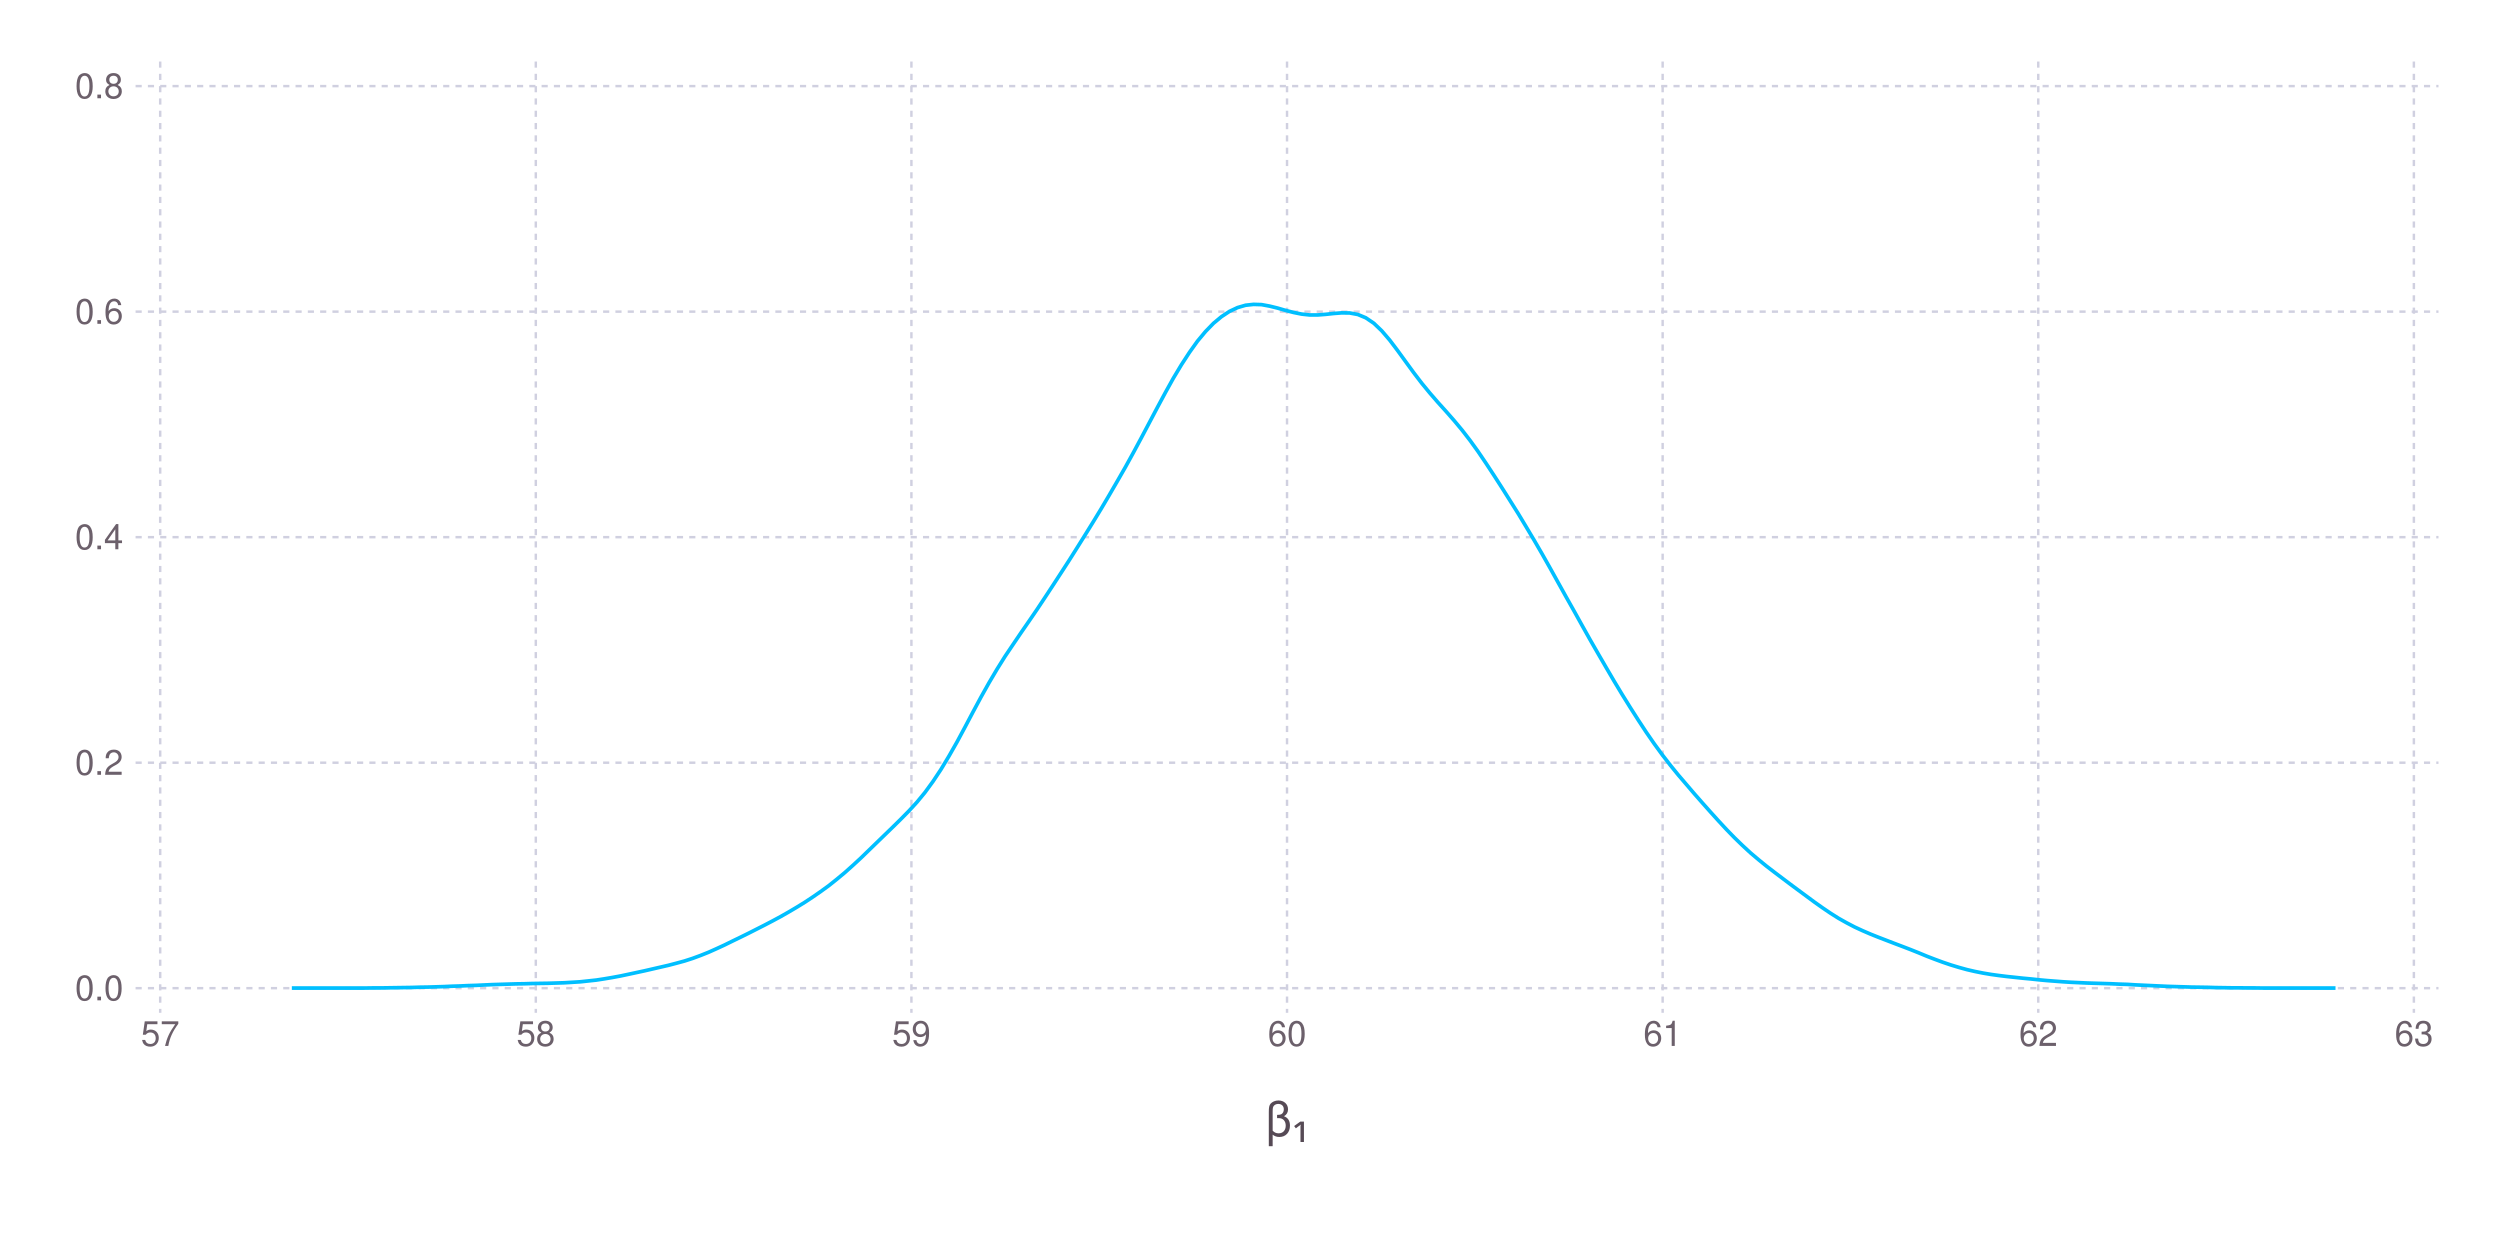
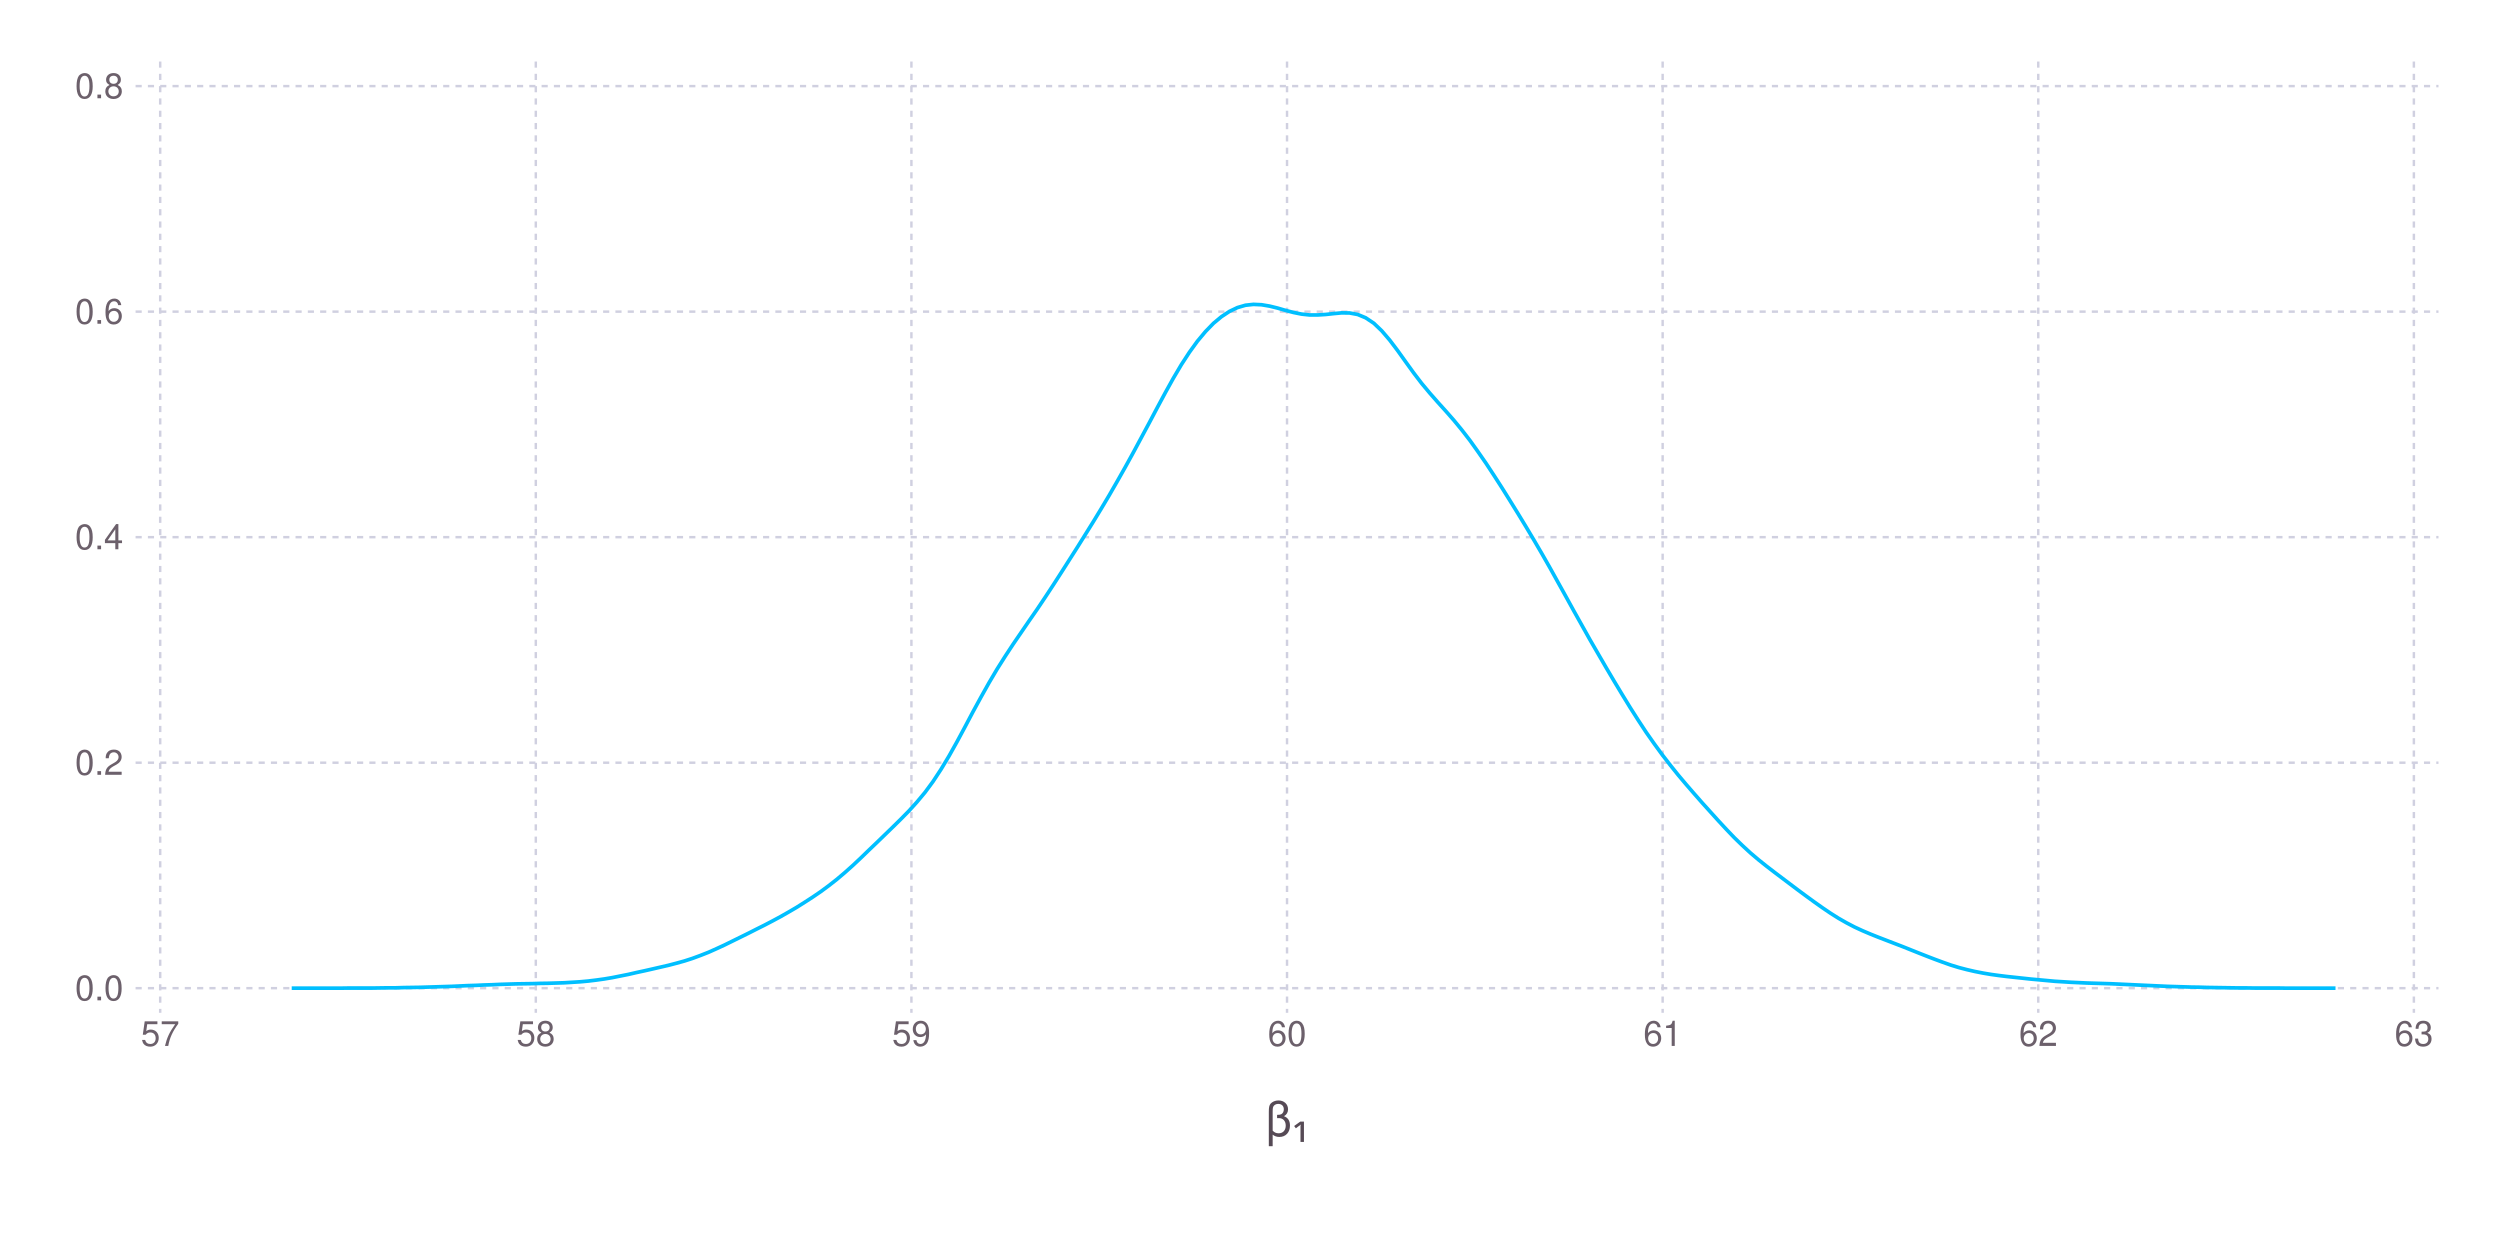
<svg xmlns="http://www.w3.org/2000/svg" version="1.2" width="203.2mm" height="101.6mm" viewBox="0 0 203.2 101.6" stroke="none" fill="#000000" stroke-width="0.3" font-size="3.88">
  <g class="plotroot xscalable yscalable" id="img-11637dbb-1">
    <g font-size="3.88" font-family="'PT Sans','Helvetica Neue','Helvetica',sans-serif" fill="#564A55" stroke="#000000" stroke-opacity="0.000" id="img-11637dbb-2">
-       <text x="104.61" y="89.99" text-anchor="middle" dy="0.6em">β₁</text>
+       <g transform="translate(104.61,89.99)">
+         <g class="primitive">
+           <text text-anchor="middle" dy="0.6em">β₁</text>
+         </g>
+       </g>
    </g>
    <g class="guide xlabels" font-size="2.82" font-family="'PT Sans Caption','Helvetica Neue','Helvetica',sans-serif" fill="#6C606B" id="img-11637dbb-3">
-       <text x="13.02" y="83.32" text-anchor="middle" dy="0.6em">57</text>
-       <text x="43.55" y="83.32" text-anchor="middle" dy="0.6em">58</text>
-       <text x="74.08" y="83.32" text-anchor="middle" dy="0.6em">59</text>
-       <text x="104.61" y="83.32" text-anchor="middle" dy="0.6em">60</text>
-       <text x="135.14" y="83.32" text-anchor="middle" dy="0.6em">61</text>
-       <text x="165.67" y="83.32" text-anchor="middle" dy="0.6em">62</text>
-       <text x="196.2" y="83.32" text-anchor="middle" dy="0.6em">63</text>
+       <g transform="translate(13.02,83.32)">
+         <g class="primitive">
+           <text text-anchor="middle" dy="0.6em">57</text>
+         </g>
+       </g>
+       <g transform="translate(43.55,83.32)">
+         <g class="primitive">
+           <text text-anchor="middle" dy="0.6em">58</text>
+         </g>
+       </g>
+       <g transform="translate(74.08,83.32)">
+         <g class="primitive">
+           <text text-anchor="middle" dy="0.6em">59</text>
+         </g>
+       </g>
+       <g transform="translate(104.61,83.32)">
+         <g class="primitive">
+           <text text-anchor="middle" dy="0.6em">60</text>
+         </g>
+       </g>
+       <g transform="translate(135.14,83.32)">
+         <g class="primitive">
+           <text text-anchor="middle" dy="0.6em">61</text>
+         </g>
+       </g>
+       <g transform="translate(165.67,83.32)">
+         <g class="primitive">
+           <text text-anchor="middle" dy="0.6em">62</text>
+         </g>
+       </g>
+       <g transform="translate(196.2,83.32)">
+         <g class="primitive">
+           <text text-anchor="middle" dy="0.6em">63</text>
+         </g>
+       </g>
    </g>
    <g clip-path="url(#img-11637dbb-4)">
      <g id="img-11637dbb-5">
        <g pointer-events="visible" opacity="1" fill="#000000" fill-opacity="0.000" stroke="#000000" stroke-opacity="0.000" class="guide background" id="img-11637dbb-6">
-           <rect x="11.02" y="5" width="187.18" height="77.32" />
+           <g transform="translate(104.61,43.66)">
+             <path d="M-93.59,-38.66 L 93.59 -38.66 93.59 38.66 -93.59 38.66 z" class="primitive" />
+           </g>
        </g>
        <g class="guide ygridlines xfixed" stroke-dasharray="0.5,0.5" stroke-width="0.2" stroke="#D0D0E0" id="img-11637dbb-7">
-           <path fill="none" d="M11.02,80.32 L 198.2 80.32" />
-           <path fill="none" d="M11.02,61.99 L 198.2 61.99" />
-           <path fill="none" d="M11.02,43.66 L 198.2 43.66" />
-           <path fill="none" d="M11.02,25.33 L 198.2 25.33" />
-           <path fill="none" d="M11.02,7 L 198.2 7" />
+           <g transform="translate(104.61,80.32)">
+             <path fill="none" d="M-93.59,0 L 93.59 0" class="primitive" />
+           </g>
+           <g transform="translate(104.61,61.99)">
+             <path fill="none" d="M-93.59,0 L 93.59 0" class="primitive" />
+           </g>
+           <g transform="translate(104.61,43.66)">
+             <path fill="none" d="M-93.59,0 L 93.59 0" class="primitive" />
+           </g>
+           <g transform="translate(104.61,25.33)">
+             <path fill="none" d="M-93.59,0 L 93.59 0" class="primitive" />
+           </g>
+           <g transform="translate(104.61,7)">
+             <path fill="none" d="M-93.59,0 L 93.59 0" class="primitive" />
+           </g>
        </g>
        <g class="guide xgridlines yfixed" stroke-dasharray="0.5,0.5" stroke-width="0.2" stroke="#D0D0E0" id="img-11637dbb-8">
-           <path fill="none" d="M13.02,5 L 13.02 82.32" />
-           <path fill="none" d="M43.55,5 L 43.55 82.32" />
-           <path fill="none" d="M74.08,5 L 74.08 82.32" />
-           <path fill="none" d="M104.61,5 L 104.61 82.32" />
-           <path fill="none" d="M135.14,5 L 135.14 82.32" />
-           <path fill="none" d="M165.67,5 L 165.67 82.32" />
-           <path fill="none" d="M196.2,5 L 196.2 82.32" />
+           <g transform="translate(13.02,43.66)">
+             <path fill="none" d="M0,-38.66 L 0 38.66" class="primitive" />
+           </g>
+           <g transform="translate(43.55,43.66)">
+             <path fill="none" d="M0,-38.66 L 0 38.66" class="primitive" />
+           </g>
+           <g transform="translate(74.08,43.66)">
+             <path fill="none" d="M0,-38.66 L 0 38.66" class="primitive" />
+           </g>
+           <g transform="translate(104.61,43.66)">
+             <path fill="none" d="M0,-38.66 L 0 38.66" class="primitive" />
+           </g>
+           <g transform="translate(135.14,43.66)">
+             <path fill="none" d="M0,-38.66 L 0 38.66" class="primitive" />
+           </g>
+           <g transform="translate(165.67,43.66)">
+             <path fill="none" d="M0,-38.66 L 0 38.66" class="primitive" />
+           </g>
+           <g transform="translate(196.2,43.66)">
+             <path fill="none" d="M0,-38.66 L 0 38.66" class="primitive" />
+           </g>
        </g>
        <g class="plotpanel" id="img-11637dbb-9">
          <g stroke-width="0.3" fill="#000000" fill-opacity="0.000" class="geometry" id="img-11637dbb-10">
            <g stroke-dasharray="none" stroke="#00BFFF" id="img-11637dbb-11">
-               <path fill="none" d="M23.72,80.31 L 24.37 80.31 25.02 80.31 25.67 80.31 26.32 80.31 26.97 80.31 27.62 80.31 28.28 80.31 28.93 80.31 29.58 80.31 30.23 80.3 30.88 80.3 31.53 80.29 32.18 80.28 32.84 80.27 33.49 80.26 34.14 80.24 34.79 80.23 35.44 80.21 36.09 80.19 36.74 80.16 37.4 80.14 38.05 80.11 38.7 80.09 39.35 80.06 40 80.03 40.65 80.01 41.3 79.99 41.96 79.97 42.61 79.96 43.26 79.94 43.91 79.93 44.56 79.92 45.21 79.9 45.86 79.88 46.52 79.84 47.17 79.8 47.82 79.73 48.47 79.66 49.12 79.56 49.77 79.45 50.42 79.33 51.08 79.19 51.73 79.05 52.38 78.91 53.03 78.76 53.68 78.61 54.33 78.46 54.98 78.29 55.64 78.11 56.29 77.9 56.94 77.66 57.59 77.4 58.24 77.11 58.89 76.81 59.54 76.49 60.2 76.17 60.85 75.85 61.5 75.52 62.15 75.19 62.8 74.85 63.45 74.5 64.1 74.13 64.76 73.74 65.41 73.34 66.06 72.91 66.71 72.46 67.36 71.99 68.01 71.47 68.66 70.93 69.32 70.34 69.97 69.74 70.62 69.11 71.27 68.48 71.92 67.85 72.57 67.22 73.22 66.58 73.88 65.91 74.53 65.2 75.18 64.41 75.83 63.52 76.48 62.54 77.13 61.46 77.79 60.3 78.44 59.09 79.09 57.86 79.74 56.65 80.39 55.49 81.04 54.39 81.69 53.35 82.35 52.37 83 51.41 83.65 50.47 84.3 49.52 84.95 48.54 85.6 47.55 86.25 46.55 86.91 45.53 87.56 44.5 88.21 43.46 88.86 42.41 89.51 41.34 90.16 40.24 90.81 39.12 91.47 37.97 92.12 36.79 92.77 35.58 93.42 34.35 94.07 33.12 94.72 31.91 95.37 30.74 96.03 29.64 96.68 28.64 97.33 27.73 97.98 26.95 98.63 26.28 99.28 25.74 99.93 25.31 100.59 25 101.24 24.81 101.89 24.74 102.54 24.76 103.19 24.88 103.84 25.04 104.49 25.23 105.15 25.4 105.8 25.53 106.45 25.6 107.1 25.6 107.75 25.55 108.4 25.48 109.05 25.43 109.71 25.44 110.36 25.56 111.01 25.83 111.66 26.27 112.31 26.89 112.96 27.65 113.61 28.51 114.27 29.42 114.92 30.31 115.57 31.16 116.22 31.95 116.87 32.7 117.52 33.42 118.17 34.16 118.83 34.95 119.48 35.79 120.13 36.69 120.78 37.65 121.43 38.64 122.08 39.65 122.73 40.68 123.39 41.73 124.04 42.81 124.69 43.9 125.34 45.02 125.99 46.17 126.64 47.34 127.29 48.51 127.95 49.68 128.6 50.85 129.25 52.01 129.9 53.14 130.55 54.26 131.2 55.37 131.85 56.45 132.51 57.51 133.16 58.53 133.81 59.52 134.46 60.46 135.11 61.35 135.76 62.19 136.41 62.99 137.07 63.76 137.72 64.52 138.37 65.26 139.02 65.99 139.67 66.71 140.32 67.41 140.97 68.08 141.63 68.72 142.28 69.32 142.93 69.87 143.58 70.4 144.23 70.9 144.88 71.39 145.53 71.88 146.19 72.37 146.84 72.85 147.49 73.33 148.14 73.79 148.79 74.23 149.44 74.64 150.1 75.01 150.75 75.35 151.4 75.65 152.05 75.93 152.7 76.19 153.35 76.44 154 76.69 154.66 76.94 155.31 77.19 155.96 77.45 156.61 77.72 157.26 77.97 157.91 78.21 158.56 78.43 159.22 78.63 159.87 78.81 160.52 78.96 161.17 79.09 161.82 79.2 162.47 79.29 163.12 79.37 163.78 79.44 164.43 79.51 165.08 79.57 165.73 79.64 166.38 79.7 167.03 79.75 167.68 79.8 168.34 79.84 168.99 79.87 169.64 79.9 170.29 79.92 170.94 79.94 171.59 79.96 172.24 79.99 172.9 80.01 173.55 80.05 174.2 80.08 174.85 80.11 175.5 80.14 176.15 80.17 176.8 80.19 177.46 80.21 178.11 80.23 178.76 80.24 179.41 80.25 180.06 80.27 180.71 80.28 181.36 80.29 182.02 80.29 182.67 80.3 183.32 80.3 183.97 80.31 184.62 80.31 185.27 80.31 185.92 80.31 186.58 80.31 187.23 80.31 187.88 80.31 188.53 80.31 189.18 80.31 189.83 80.31" />
+               <g transform="translate(106.77,63.54)">
+                 <path fill="none" d="M-83.06,16.78 L -82.41 16.78 -81.76 16.78 -81.1 16.78 -80.45 16.78 -79.8 16.78 -79.15 16.78 -78.5 16.77 -77.85 16.77 -77.2 16.77 -76.54 16.77 -75.89 16.76 -75.24 16.75 -74.59 16.75 -73.94 16.73 -73.29 16.72 -72.64 16.71 -71.98 16.69 -71.33 16.67 -70.68 16.65 -70.03 16.63 -69.38 16.6 -68.73 16.57 -68.08 16.55 -67.42 16.52 -66.77 16.5 -66.12 16.47 -65.47 16.45 -64.82 16.43 -64.17 16.42 -63.52 16.41 -62.86 16.39 -62.21 16.38 -61.56 16.36 -60.91 16.34 -60.26 16.3 -59.61 16.26 -58.96 16.2 -58.3 16.12 -57.65 16.03 -57 15.92 -56.35 15.79 -55.7 15.66 -55.05 15.51 -54.4 15.37 -53.74 15.22 -53.09 15.07 -52.44 14.92 -51.79 14.75 -51.14 14.57 -50.49 14.36 -49.84 14.12 -49.18 13.86 -48.53 13.57 -47.88 13.27 -47.23 12.95 -46.58 12.63 -45.93 12.31 -45.28 11.98 -44.62 11.65 -43.97 11.31 -43.32 10.96 -42.67 10.59 -42.02 10.21 -41.37 9.8 -40.72 9.38 -40.06 8.93 -39.41 8.45 -38.76 7.94 -38.11 7.39 -37.46 6.81 -36.81 6.2 -36.16 5.57 -35.5 4.94 -34.85 4.31 -34.2 3.68 -33.55 3.04 -32.9 2.38 -32.25 1.66 -31.59 0.87 -30.94 -0.01 -30.29 -1 -29.64 -2.08 -28.99 -3.24 -28.34 -4.45 -27.69 -5.68 -27.03 -6.89 -26.38 -8.05 -25.73 -9.15 -25.08 -10.18 -24.43 -11.17 -23.78 -12.12 -23.13 -13.07 -22.47 -14.02 -21.82 -14.99 -21.17 -15.98 -20.52 -16.99 -19.87 -18.01 -19.22 -19.03 -18.57 -20.07 -17.91 -21.13 -17.26 -22.2 -16.61 -23.29 -15.96 -24.42 -15.31 -25.57 -14.66 -26.75 -14.01 -27.96 -13.35 -29.19 -12.7 -30.42 -12.05 -31.63 -11.4 -32.8 -10.75 -33.9 -10.1 -34.9 -9.45 -35.8 -8.79 -36.59 -8.14 -37.26 -7.49 -37.8 -6.84 -38.23 -6.19 -38.54 -5.54 -38.73 -4.89 -38.8 -4.23 -38.77 -3.58 -38.66 -2.93 -38.5 -2.28 -38.31 -1.63 -38.14 -0.98 -38.01 -0.33 -37.94 0.33 -37.94 0.98 -37.98 1.63 -38.05 2.28 -38.11 2.93 -38.1 3.58 -37.98 4.23 -37.71 4.89 -37.27 5.54 -36.65 6.19 -35.89 6.84 -35.03 7.49 -34.12 8.14 -33.22 8.79 -32.37 9.45 -31.58 10.1 -30.84 10.75 -30.12 11.4 -29.38 12.05 -28.59 12.7 -27.75 13.35 -26.84 14.01 -25.89 14.66 -24.9 15.31 -23.89 15.96 -22.85 16.61 -21.8 17.26 -20.73 17.91 -19.64 18.57 -18.51 19.22 -17.37 19.87 -16.2 20.52 -15.03 21.17 -13.85 21.82 -12.69 22.47 -11.53 23.13 -10.39 23.78 -9.27 24.43 -8.17 25.08 -7.09 25.73 -6.03 26.38 -5.01 27.03 -4.02 27.69 -3.08 28.34 -2.19 28.99 -1.35 29.64 -0.54 30.29 0.23 30.94 0.98 31.59 1.72 32.25 2.45 32.9 3.17 33.55 3.87 34.2 4.55 34.85 5.18 35.5 5.78 36.16 6.34 36.81 6.86 37.46 7.36 38.11 7.85 38.76 8.34 39.41 8.83 40.06 9.31 40.72 9.79 41.37 10.25 42.02 10.69 42.67 11.1 43.32 11.47 43.97 11.81 44.62 12.11 45.28 12.39 45.93 12.65 46.58 12.9 47.23 13.15 47.88 13.4 48.53 13.66 49.18 13.92 49.84 14.18 50.49 14.43 51.14 14.67 51.79 14.9 52.44 15.1 53.09 15.27 53.74 15.42 54.4 15.55 55.05 15.66 55.7 15.75 56.35 15.83 57 15.9 57.65 15.97 58.3 16.04 58.96 16.1 59.61 16.16 60.26 16.22 60.91 16.26 61.56 16.3 62.21 16.33 62.86 16.36 63.52 16.38 64.17 16.4 64.82 16.42 65.47 16.45 66.12 16.48 66.77 16.51 67.42 16.54 68.08 16.57 68.73 16.6 69.38 16.63 70.03 16.65 70.68 16.67 71.33 16.69 71.98 16.7 72.64 16.72 73.29 16.73 73.94 16.74 74.59 16.75 75.24 16.76 75.89 16.76 76.54 16.77 77.2 16.77 77.85 16.77 78.5 16.77 79.15 16.78 79.8 16.78 80.45 16.78 81.1 16.78 81.76 16.78 82.41 16.78 83.06 16.78" class="primitive" />
+               </g>
            </g>
          </g>
        </g>
      </g>
    </g>
    <g class="guide ylabels" font-size="2.82" font-family="'PT Sans Caption','Helvetica Neue','Helvetica',sans-serif" fill="#6C606B" id="img-11637dbb-12">
-       <text x="10.02" y="80.32" text-anchor="end" dy="0.35em">0.0</text>
-       <text x="10.02" y="61.99" text-anchor="end" dy="0.35em">0.2</text>
-       <text x="10.02" y="43.66" text-anchor="end" dy="0.35em">0.4</text>
-       <text x="10.02" y="25.33" text-anchor="end" dy="0.35em">0.6</text>
-       <text x="10.02" y="7" text-anchor="end" dy="0.35em">0.8</text>
+       <g transform="translate(10.02,80.32)">
+         <g class="primitive">
+           <text text-anchor="end" dy="0.35em">0.0</text>
+         </g>
+       </g>
+       <g transform="translate(10.02,61.99)">
+         <g class="primitive">
+           <text text-anchor="end" dy="0.35em">0.2</text>
+         </g>
+       </g>
+       <g transform="translate(10.02,43.66)">
+         <g class="primitive">
+           <text text-anchor="end" dy="0.35em">0.4</text>
+         </g>
+       </g>
+       <g transform="translate(10.02,25.33)">
+         <g class="primitive">
+           <text text-anchor="end" dy="0.35em">0.6</text>
+         </g>
+       </g>
+       <g transform="translate(10.02,7)">
+         <g class="primitive">
+           <text text-anchor="end" dy="0.35em">0.8</text>
+         </g>
+       </g>
    </g>
  </g>
  <defs>
    <clipPath id="img-11637dbb-4">
      <path d="M11.02,5 L 198.2 5 198.2 82.32 11.02 82.32" />
    </clipPath>
  </defs>
</svg>
